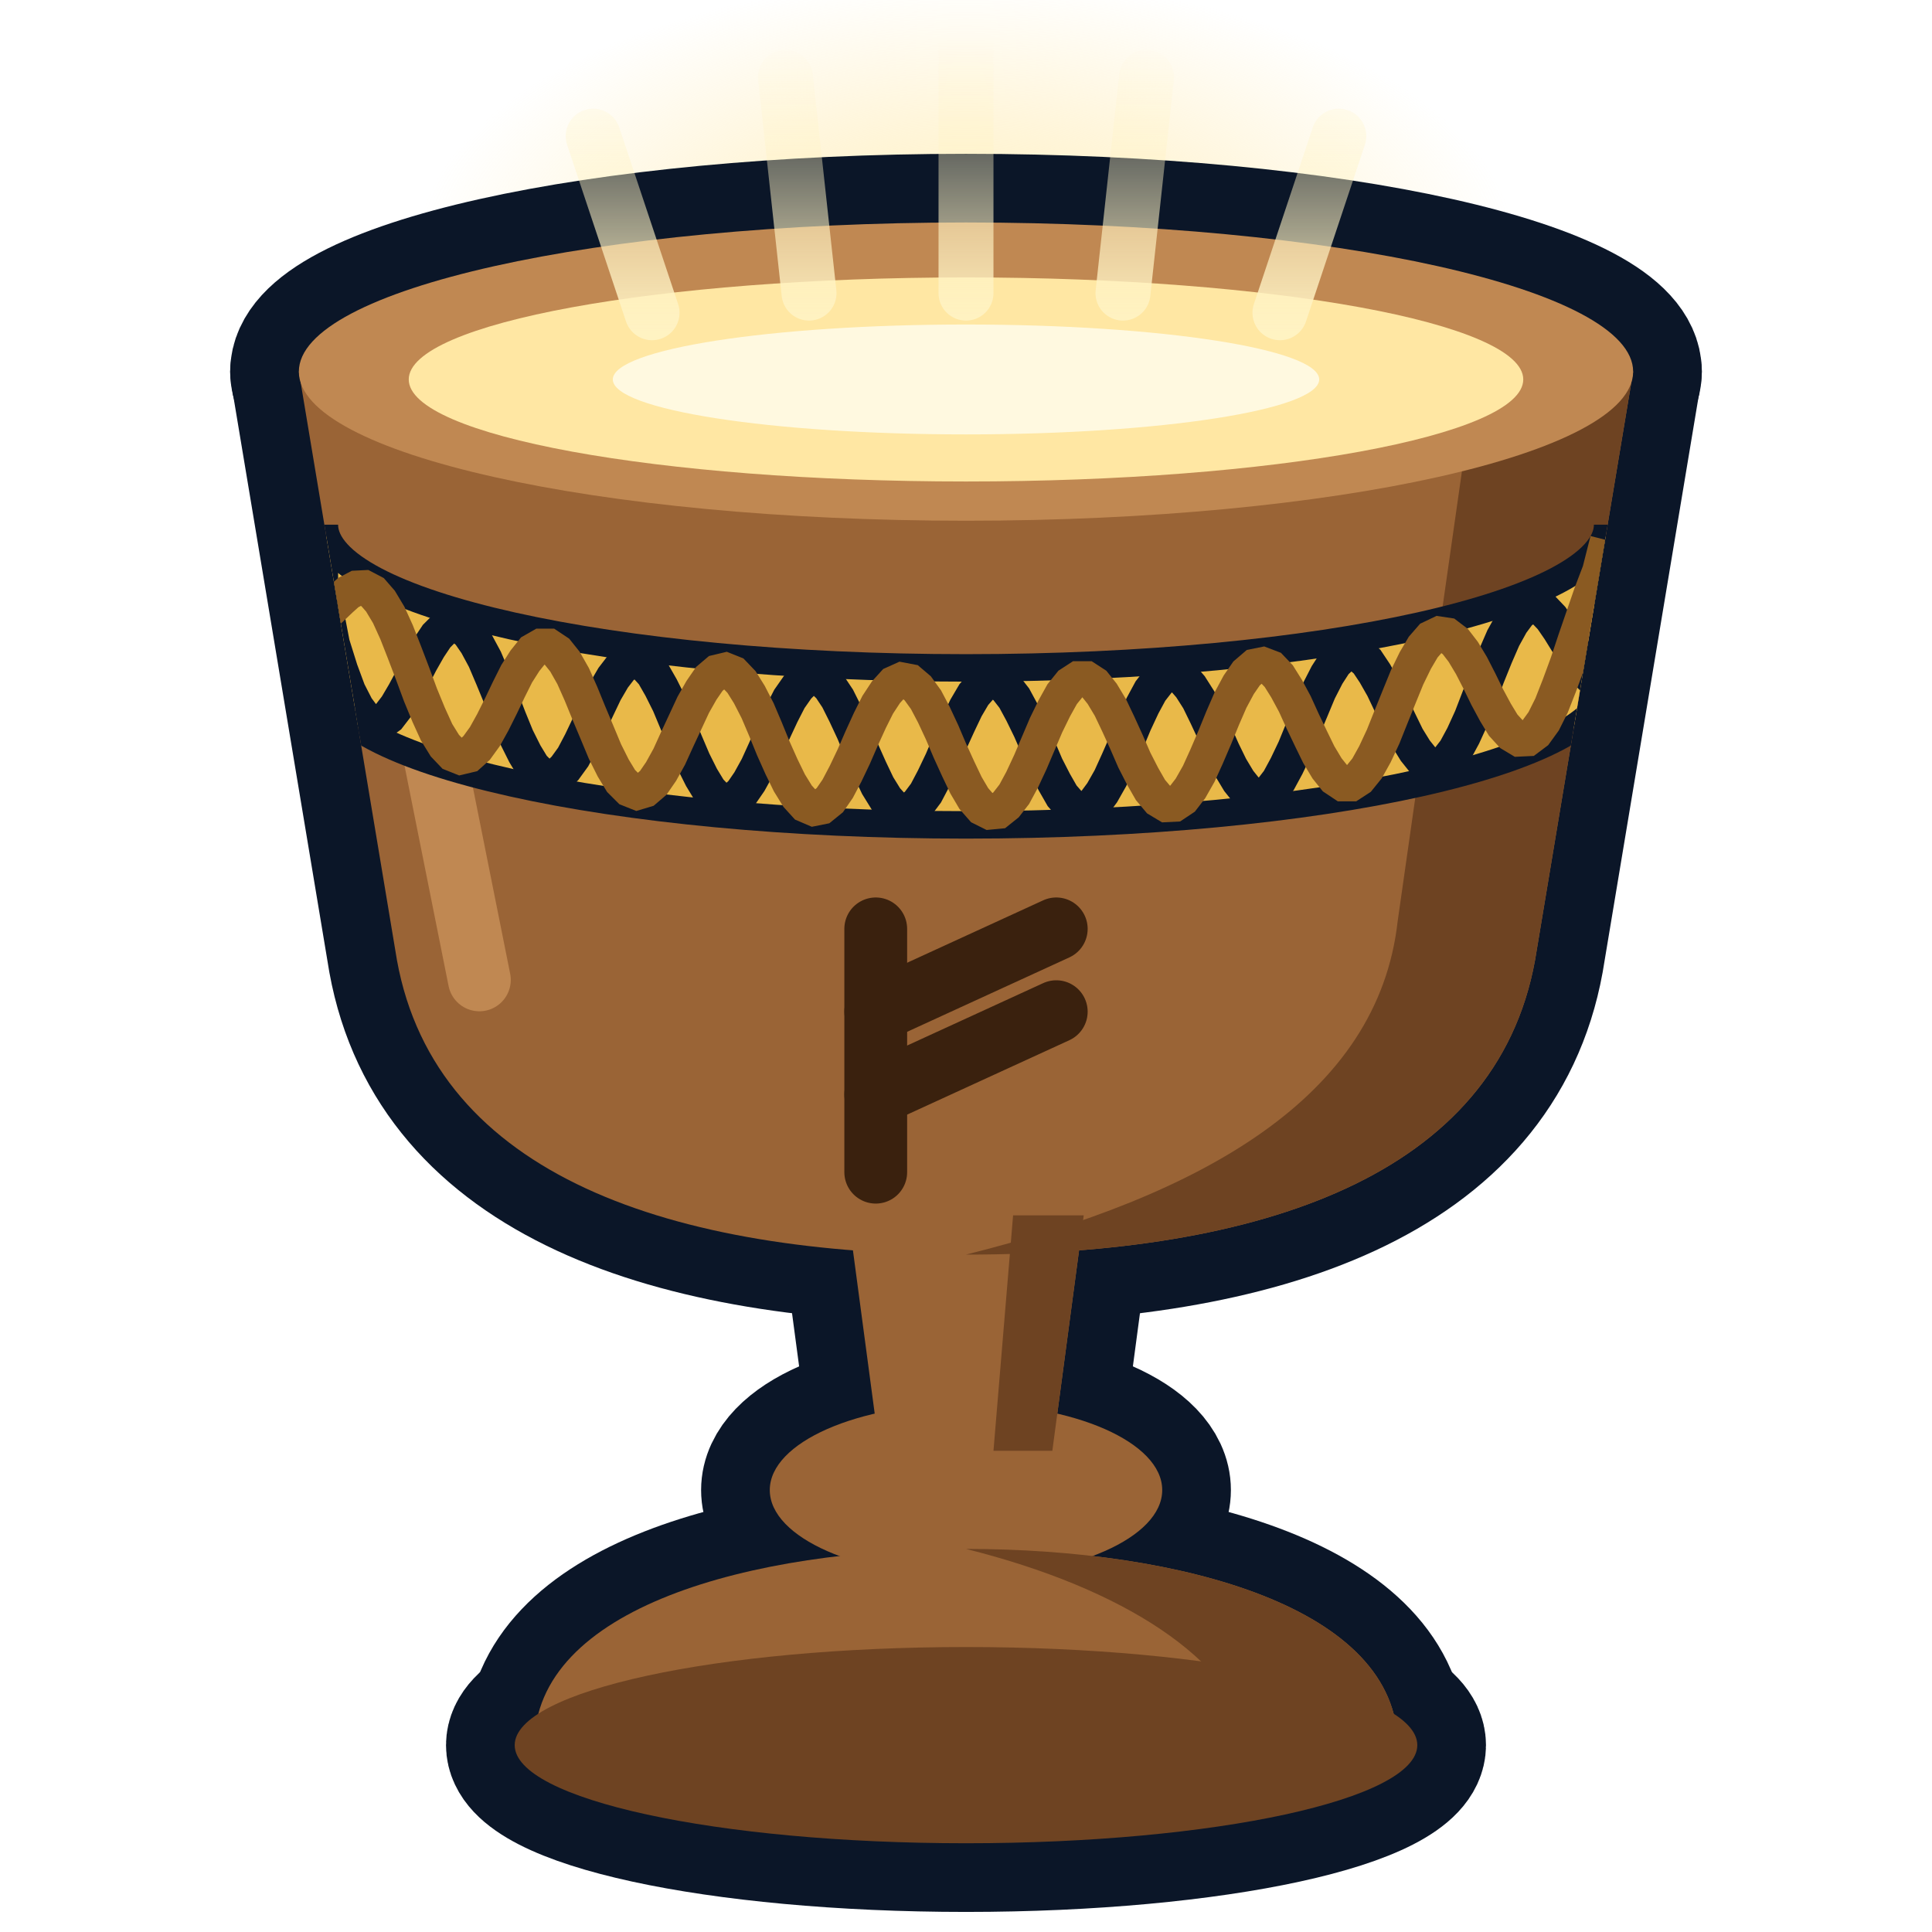
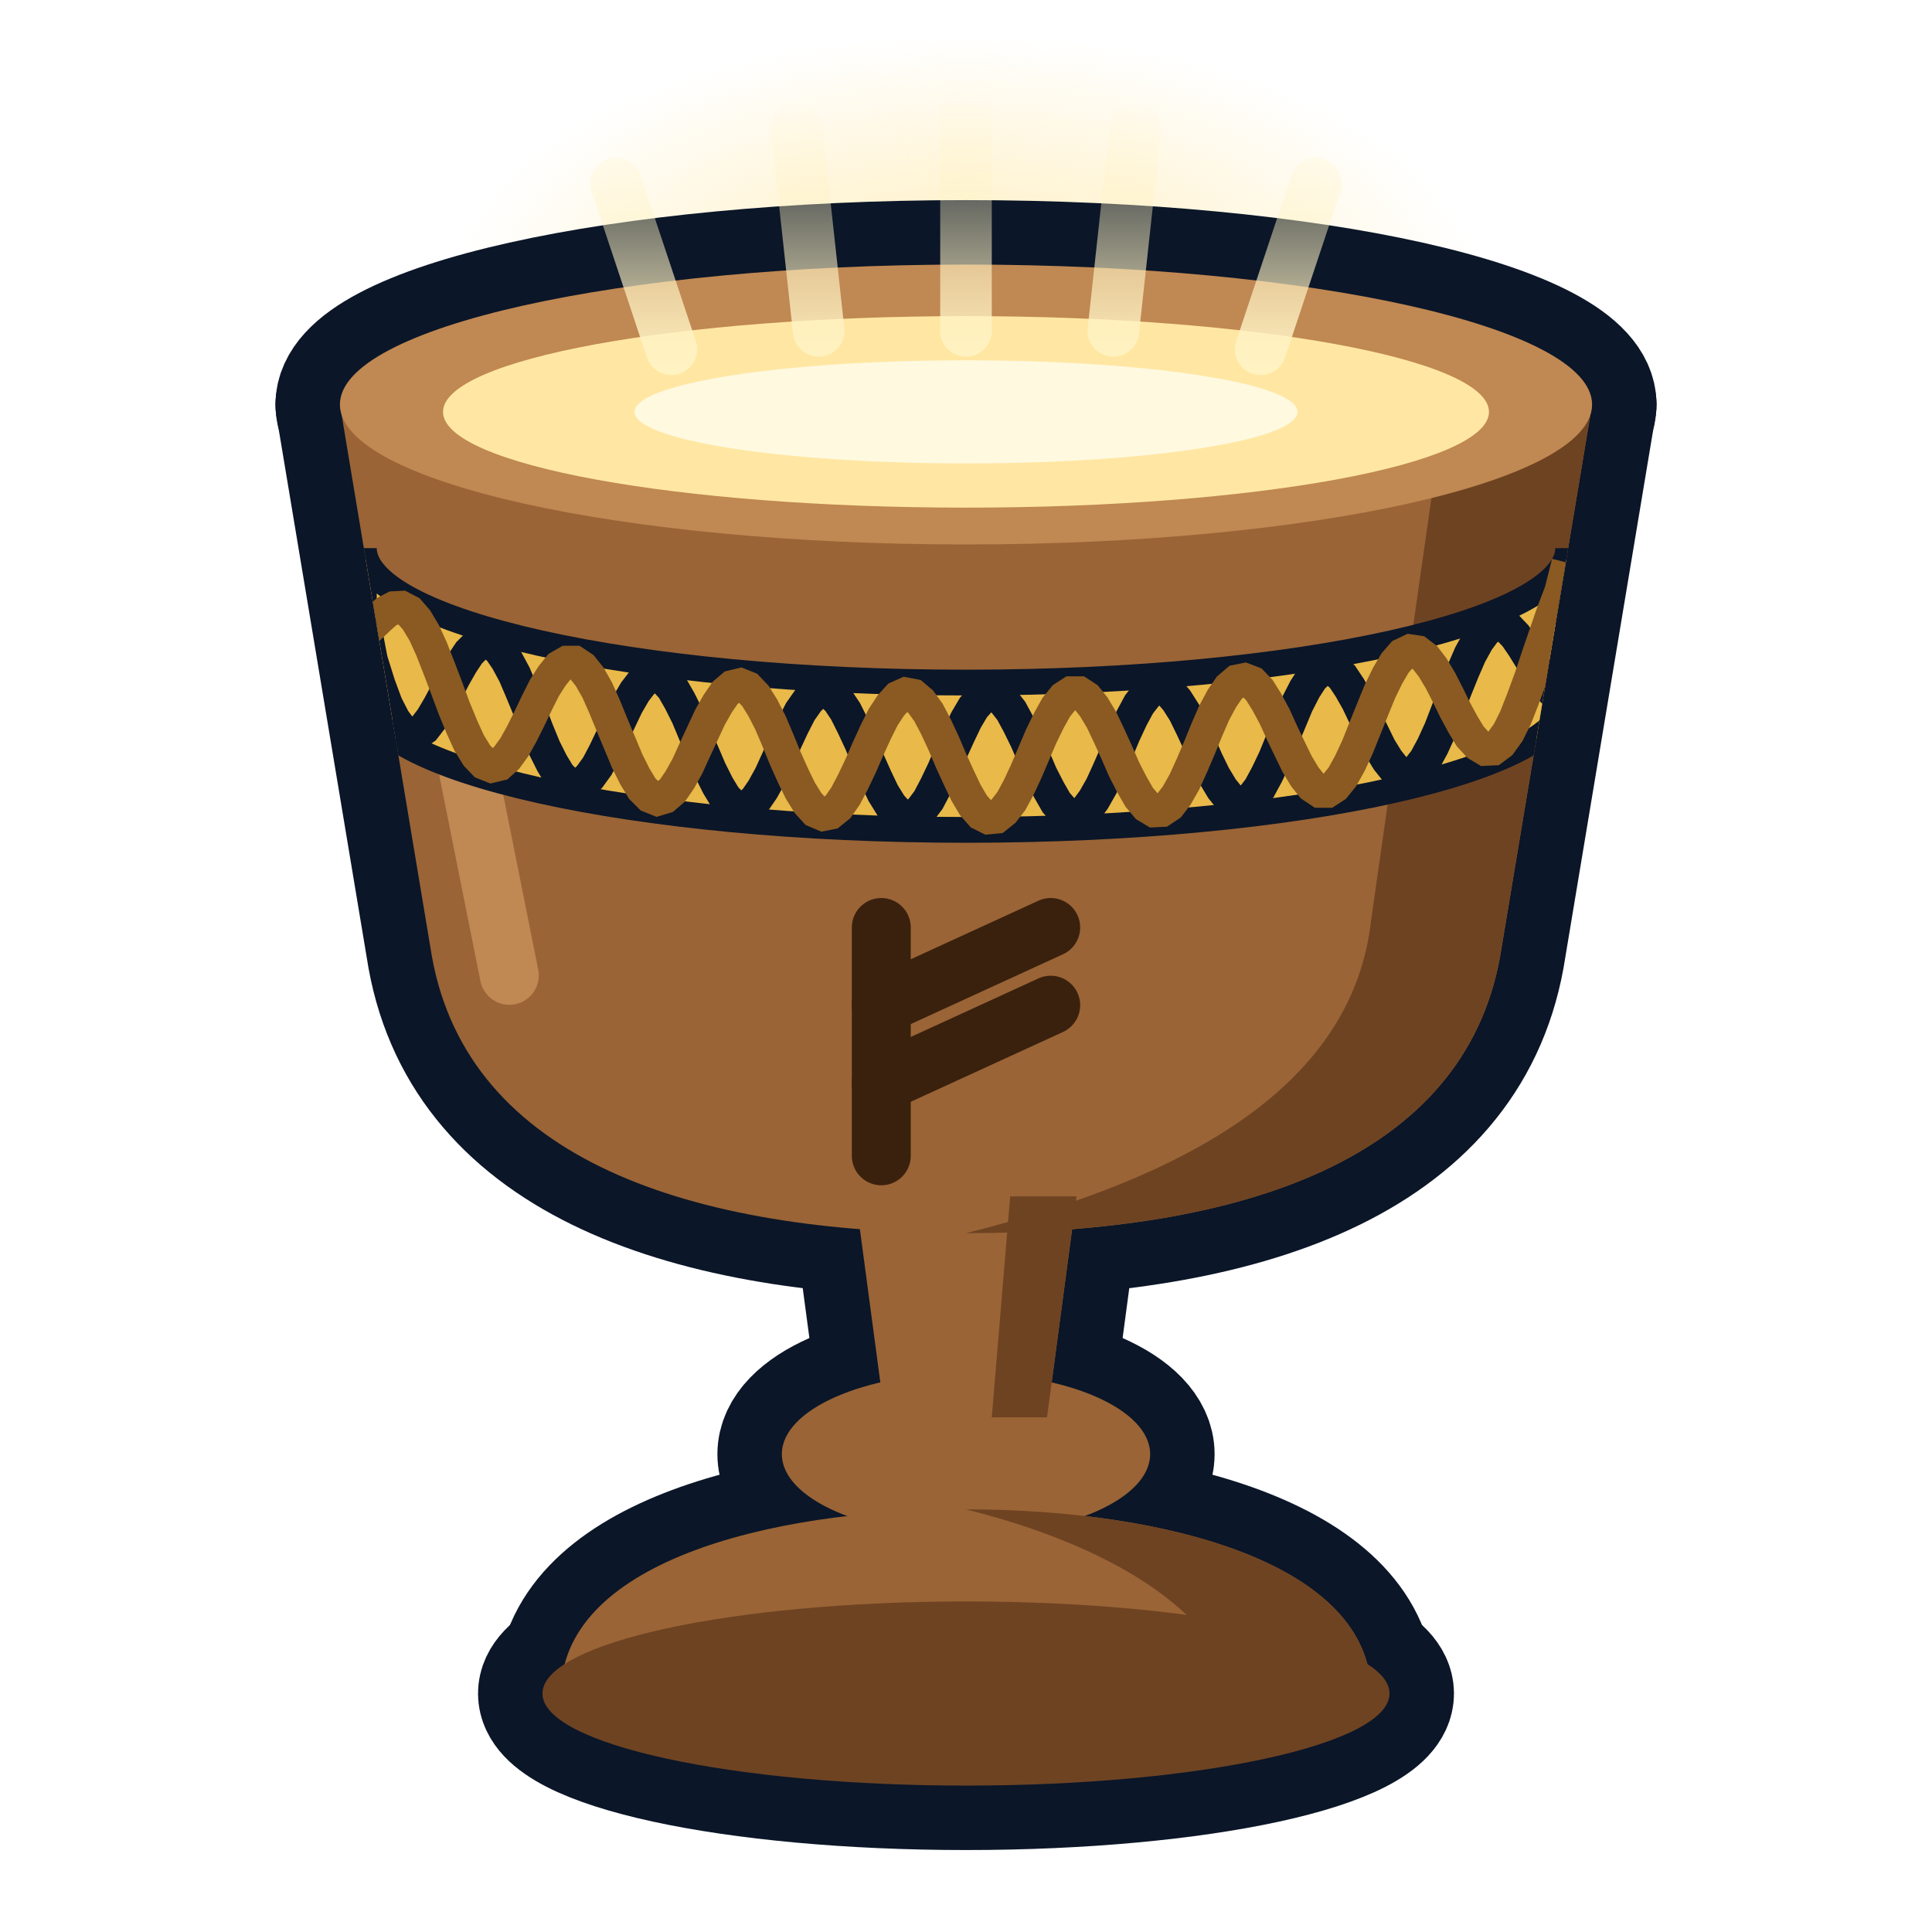
<svg xmlns="http://www.w3.org/2000/svg" viewBox="0 0 64 64" width="64" height="64">
  <defs>
    <radialGradient id="glowB" cx="0.5" cy="0.5" r="0.5">
      <stop offset="0" stop-color="#FFF3C4" stop-opacity="0.9" />
      <stop offset="0.55" stop-color="#FFE7A3" stop-opacity="0.35" />
      <stop offset="1" stop-color="#FFE7A3" stop-opacity="0" />
    </radialGradient>
    <linearGradient id="rayB" gradientUnits="userSpaceOnUse" x1="0" y1="15" x2="0" y2="7.5">
      <stop offset="0" stop-color="#FFF3C4" stop-opacity="0.95" />
      <stop offset="1" stop-color="#FFF3C4" stop-opacity="0" />
    </linearGradient>
    <clipPath id="bowlB">
      <path d="M15 16 H49 L46.5 31 C45.5 36.5 39.5 38.5 32 38.5 C24.5 38.5 18.5 36.5 17.5 31 Z" />
    </clipPath>
  </defs>
-   <g transform="translate(32 1) scale(1.3) translate(-32 -7.3)">
+   <g transform="translate(32 1.2) scale(1.22) translate(-32 -6)">
    <ellipse cx="32" cy="13" rx="14" ry="7" fill="url(#glowB)" />
    <g fill="#0B1628" stroke="#0B1628" stroke-width="3.5" stroke-linejoin="round">
      <path d="M15 16 H49 L46.5 31 C45.5 36.5 39.5 38.5 32 38.5 C24.5 38.5 18.5 36.5 17.5 31 Z" />
      <ellipse cx="32" cy="16" rx="17" ry="3.8" />
      <path d="M29 37.5 H35 L34.2 43.5 H29.8 Z" />
      <ellipse cx="32" cy="44.5" rx="5" ry="2.2" />
      <path d="M21 51 C21 47.5 26.5 46 32 46 C37.5 46 43 47.5 43 51 Z" />
      <ellipse cx="32" cy="51" rx="11.5" ry="2.5" />
    </g>
    <g fill="#9A6436">
      <path d="M15 16 H49 L46.5 31 C45.5 36.5 39.5 38.5 32 38.5 C24.5 38.5 18.5 36.5 17.5 31 Z" />
      <path d="M29 37.5 H35 L34.2 43.5 H29.8 Z" />
      <ellipse cx="32" cy="44.5" rx="5" ry="2.2" />
      <path d="M21 51 C21 47.5 26.5 46 32 46 C37.5 46 43 47.5 43 51 Z" />
    </g>
    <ellipse cx="32" cy="51" rx="11.5" ry="2.5" fill="#6E4322" />
    <path d="M49 16 L46.5 31 C45.5 36.5 39.5 38.5 32 38.5 C38 37 42.5 34.5 43 30 L45 16 Z" fill="#6E4322" />
    <path d="M35 37.5 L34.2 43.5 H32.7 L33.2 37.5 Z" fill="#6E4322" />
    <path d="M43 51 C43 47.5 37.5 46 32 46 C36 47 38.8 48.8 39.3 51 Z" fill="#6E4322" />
    <path d="M18.3 25 L19.6 31.5" fill="none" stroke="#C08852" stroke-width="1.6" stroke-linecap="round" />
    <g clip-path="url(#bowlB)">
      <path d="M 15.65 19.90 A 16.35 3.65 0 0 0 48.35 19.90 L 48.35 23.90 A 16.35 3.65 0 0 1 15.65 23.90 Z" fill="#E9B949" stroke="#0B1628" stroke-width="0.7" />
      <polyline points="15.65,21.90 15.85,22.94 16.06,23.61 16.26,24.15 16.47,24.56 16.67,24.83 16.88,24.96 17.08,24.94 17.29,24.79 17.49,24.53 17.69,24.19 17.90,23.80 18.10,23.41 18.31,23.04 18.51,22.74 18.72,22.53 18.92,22.44 19.12,22.48 19.33,22.65 19.53,22.94 19.74,23.33 19.94,23.80 20.15,24.31 20.35,24.83 20.55,25.32 20.76,25.74 20.96,26.07 21.17,26.28 21.37,26.35 21.58,26.30 21.78,26.11 21.99,25.82 22.19,25.44 22.39,25.02 22.60,24.58 22.80,24.16 23.01,23.80 23.21,23.54 23.42,23.38 23.62,23.36 23.82,23.47 24.03,23.70 24.23,24.05 24.44,24.47 24.64,24.95 24.85,25.45 25.05,25.92 25.26,26.34 25.46,26.67 25.66,26.88 25.87,26.97 26.07,26.92 26.28,26.74 26.48,26.45 26.69,26.07 26.89,25.63 27.09,25.18 27.30,24.73 27.50,24.34 27.71,24.04 27.91,23.84 28.12,23.77 28.32,23.83 28.53,24.03 28.73,24.33 28.93,24.73 29.14,25.18 29.34,25.66 29.55,26.13 29.75,26.55 29.96,26.89 30.16,27.11 30.36,27.21 30.57,27.18 30.77,27.02 30.98,26.74 31.18,26.36 31.39,25.92 31.59,25.45 31.80,24.99 32.00,24.57 32.20,24.23 32.41,23.99 32.61,23.88 32.82,23.90 33.02,24.05 33.23,24.32 33.43,24.69 33.64,25.12 33.84,25.58 34.04,26.05 34.25,26.46 34.45,26.81 34.66,27.05 34.86,27.17 35.07,27.15 35.27,27.00 35.47,26.73 35.68,26.36 35.88,25.92 36.09,25.44 36.29,24.96 36.50,24.51 36.70,24.14 36.91,23.87 37.11,23.71 37.31,23.69 37.52,23.80 37.72,24.03 37.93,24.36 38.13,24.77 38.34,25.22 38.54,25.67 38.74,26.08 38.95,26.43 39.15,26.68 39.36,26.81 39.56,26.81 39.77,26.68 39.97,26.42 40.17,26.05 40.38,25.61 40.58,25.12 40.79,24.62 40.99,24.14 41.20,23.73 41.40,23.42 41.61,23.22 41.81,23.15 42.01,23.21 42.22,23.39 42.42,23.69 42.63,24.06 42.83,24.48 43.04,24.91 43.24,25.32 43.45,25.66 43.65,25.91 43.85,26.04 44.06,26.05 44.26,25.92 44.47,25.65 44.67,25.28 44.88,24.82 45.08,24.30 45.28,23.77 45.49,23.25 45.69,22.79 45.90,22.41 46.10,22.14 46.31,21.99 46.51,21.97 46.72,22.07 46.92,22.28 47.12,22.57 47.33,22.91 47.53,23.25 47.74,23.56 47.94,23.78 48.15,23.87 48.35,23.50" fill="none" stroke="#0B1628" stroke-width="0.9" />
      <polyline points="15.65,21.90 15.85,22.01 16.06,21.81 16.26,21.63 16.47,21.52 16.67,21.51 16.88,21.62 17.08,21.85 17.29,22.20 17.49,22.64 17.69,23.15 17.90,23.70 18.10,24.24 18.31,24.75 18.51,25.19 18.72,25.53 18.92,25.74 19.12,25.82 19.33,25.77 19.53,25.59 19.74,25.30 19.94,24.94 20.15,24.52 20.35,24.10 20.55,23.70 20.76,23.37 20.96,23.12 21.17,23.00 21.37,23.00 21.58,23.14 21.78,23.39 21.99,23.76 22.19,24.21 22.39,24.70 22.60,25.20 22.80,25.68 23.01,26.10 23.21,26.43 23.42,26.64 23.62,26.72 23.82,26.66 24.03,26.48 24.23,26.19 24.44,25.81 24.64,25.37 24.85,24.92 25.05,24.49 25.26,24.12 25.46,23.83 25.66,23.66 25.87,23.61 26.07,23.69 26.28,23.91 26.48,24.23 26.69,24.64 26.89,25.11 27.09,25.60 27.30,26.07 27.50,26.48 27.71,26.82 27.91,27.04 28.12,27.13 28.32,27.09 28.53,26.92 28.73,26.63 28.93,26.25 29.14,25.81 29.34,25.35 29.55,24.89 29.75,24.49 29.96,24.17 30.16,23.95 30.36,23.86 30.57,23.90 30.77,24.07 30.98,24.36 31.18,24.74 31.39,25.19 31.59,25.66 31.80,26.12 32.00,26.54 32.20,26.88 32.41,27.12 32.61,27.22 32.82,27.20 33.02,27.04 33.23,26.77 33.43,26.40 33.64,25.95 33.84,25.48 34.04,25.01 34.25,24.58 34.45,24.22 34.66,23.96 34.86,23.83 35.07,23.83 35.27,23.96 35.47,24.21 35.68,24.56 35.88,24.98 36.09,25.44 36.29,25.90 36.50,26.31 36.70,26.66 36.91,26.91 37.11,27.03 37.31,27.02 37.52,26.88 37.72,26.62 37.93,26.25 38.13,25.81 38.34,25.32 38.54,24.83 38.74,24.37 38.95,23.98 39.15,23.69 39.36,23.51 39.56,23.47 39.77,23.55 39.97,23.76 40.17,24.08 40.38,24.47 40.58,24.91 40.79,25.35 40.99,25.76 41.20,26.11 41.40,26.36 41.61,26.50 41.81,26.50 42.01,26.37 42.22,26.11 42.42,25.75 42.63,25.30 42.83,24.80 43.04,24.28 43.24,23.79 43.45,23.36 43.65,23.02 43.85,22.79 44.06,22.69 44.26,22.72 44.47,22.88 44.67,23.14 44.88,23.49 45.08,23.88 45.28,24.29 45.49,24.68 45.69,25.01 45.90,25.24 46.10,25.36 46.31,25.35 46.51,25.20 46.72,24.91 46.92,24.51 47.12,24.00 47.33,23.43 47.53,22.83 47.74,22.22 47.94,21.64 48.15,21.09 48.35,20.30" fill="none" stroke="#8A5A22" stroke-width="0.9" />
    </g>
    <g fill="none" stroke="#3A210E" stroke-width="1.6" stroke-linecap="round">
      <line x1="29.7" y1="30.2" x2="29.7" y2="36.40" />
      <line x1="29.7" y1="32.31" x2="34.3" y2="30.20" />
      <line x1="29.7" y1="34.42" x2="34.3" y2="32.31" />
    </g>
    <ellipse cx="32" cy="16" rx="17" ry="3.8" fill="#C08852" />
    <ellipse cx="32" cy="16.2" rx="14.2" ry="2.6" fill="#FFE7A3" />
    <ellipse cx="32" cy="16.2" rx="9" ry="1.4" fill="#FFF9E0" />
    <g stroke="url(#rayB)" stroke-width="1.4" stroke-linecap="round">
      <line x1="24" y1="14.5" x2="22.5" y2="10" />
      <line x1="28" y1="14" x2="27.4" y2="8.5" />
      <line x1="32" y1="14" x2="32" y2="7.5" />
      <line x1="36" y1="14" x2="36.6" y2="8.5" />
      <line x1="40" y1="14.5" x2="41.5" y2="10" />
    </g>
  </g>
</svg>
